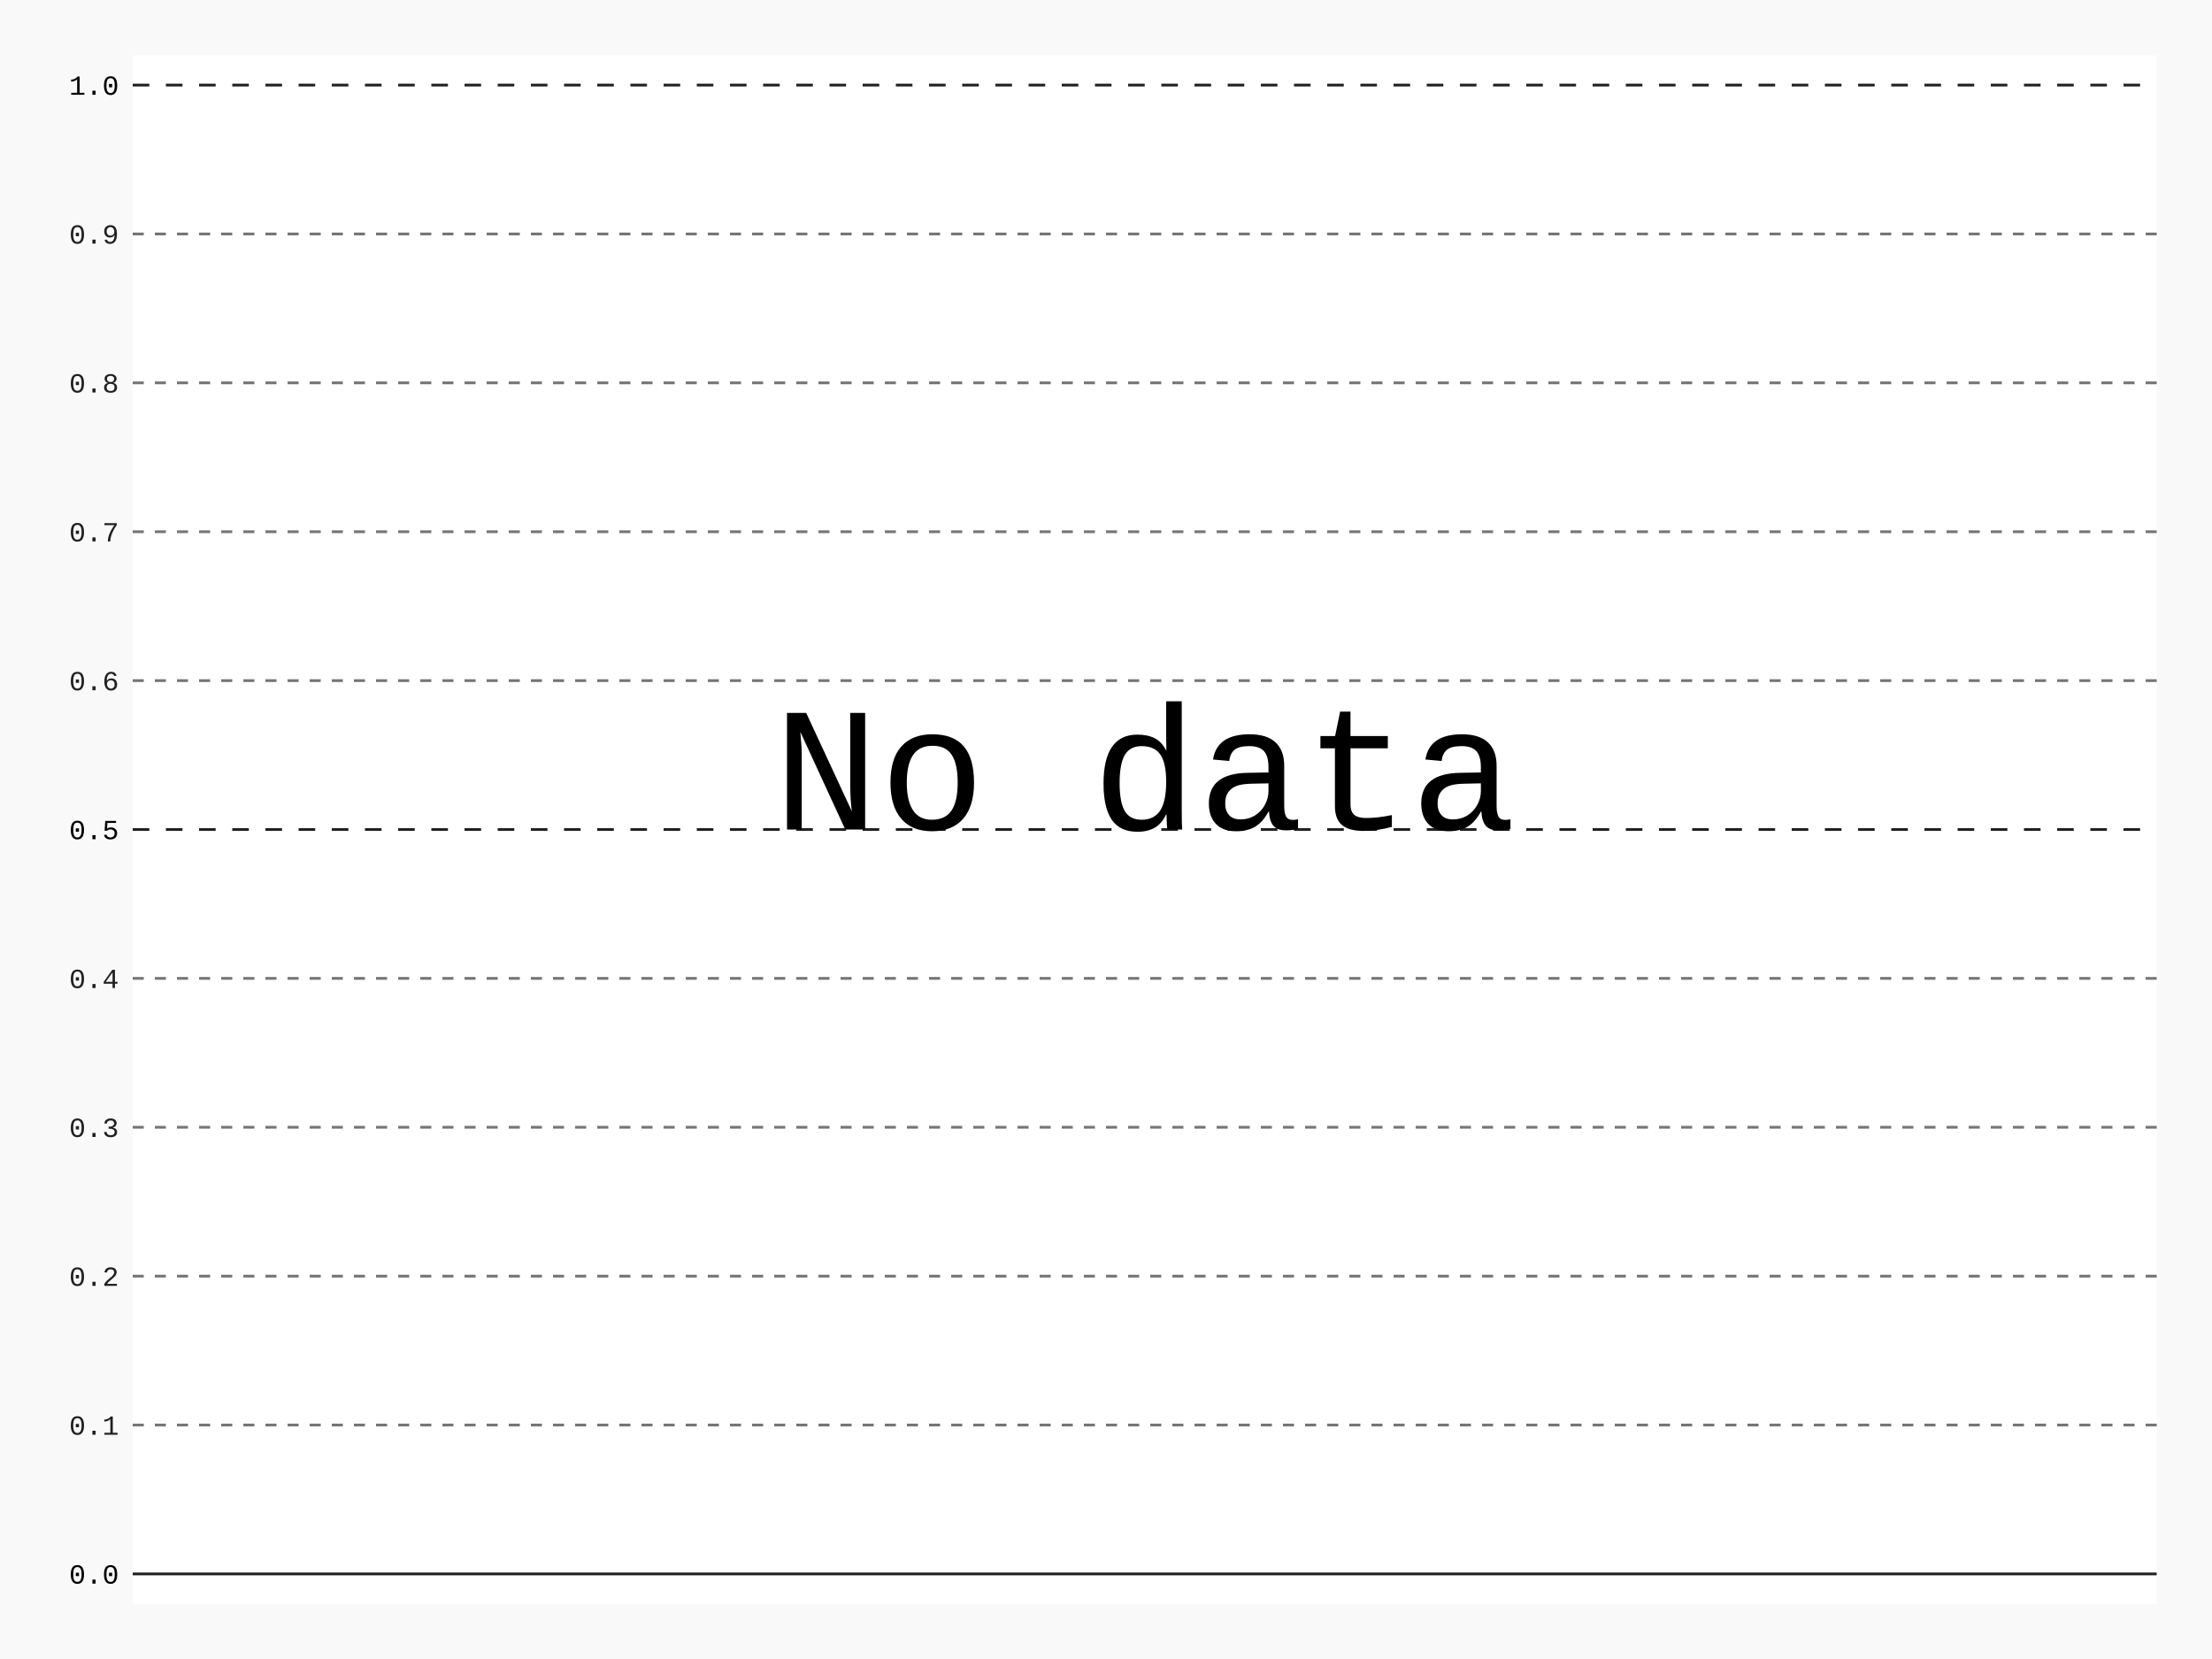
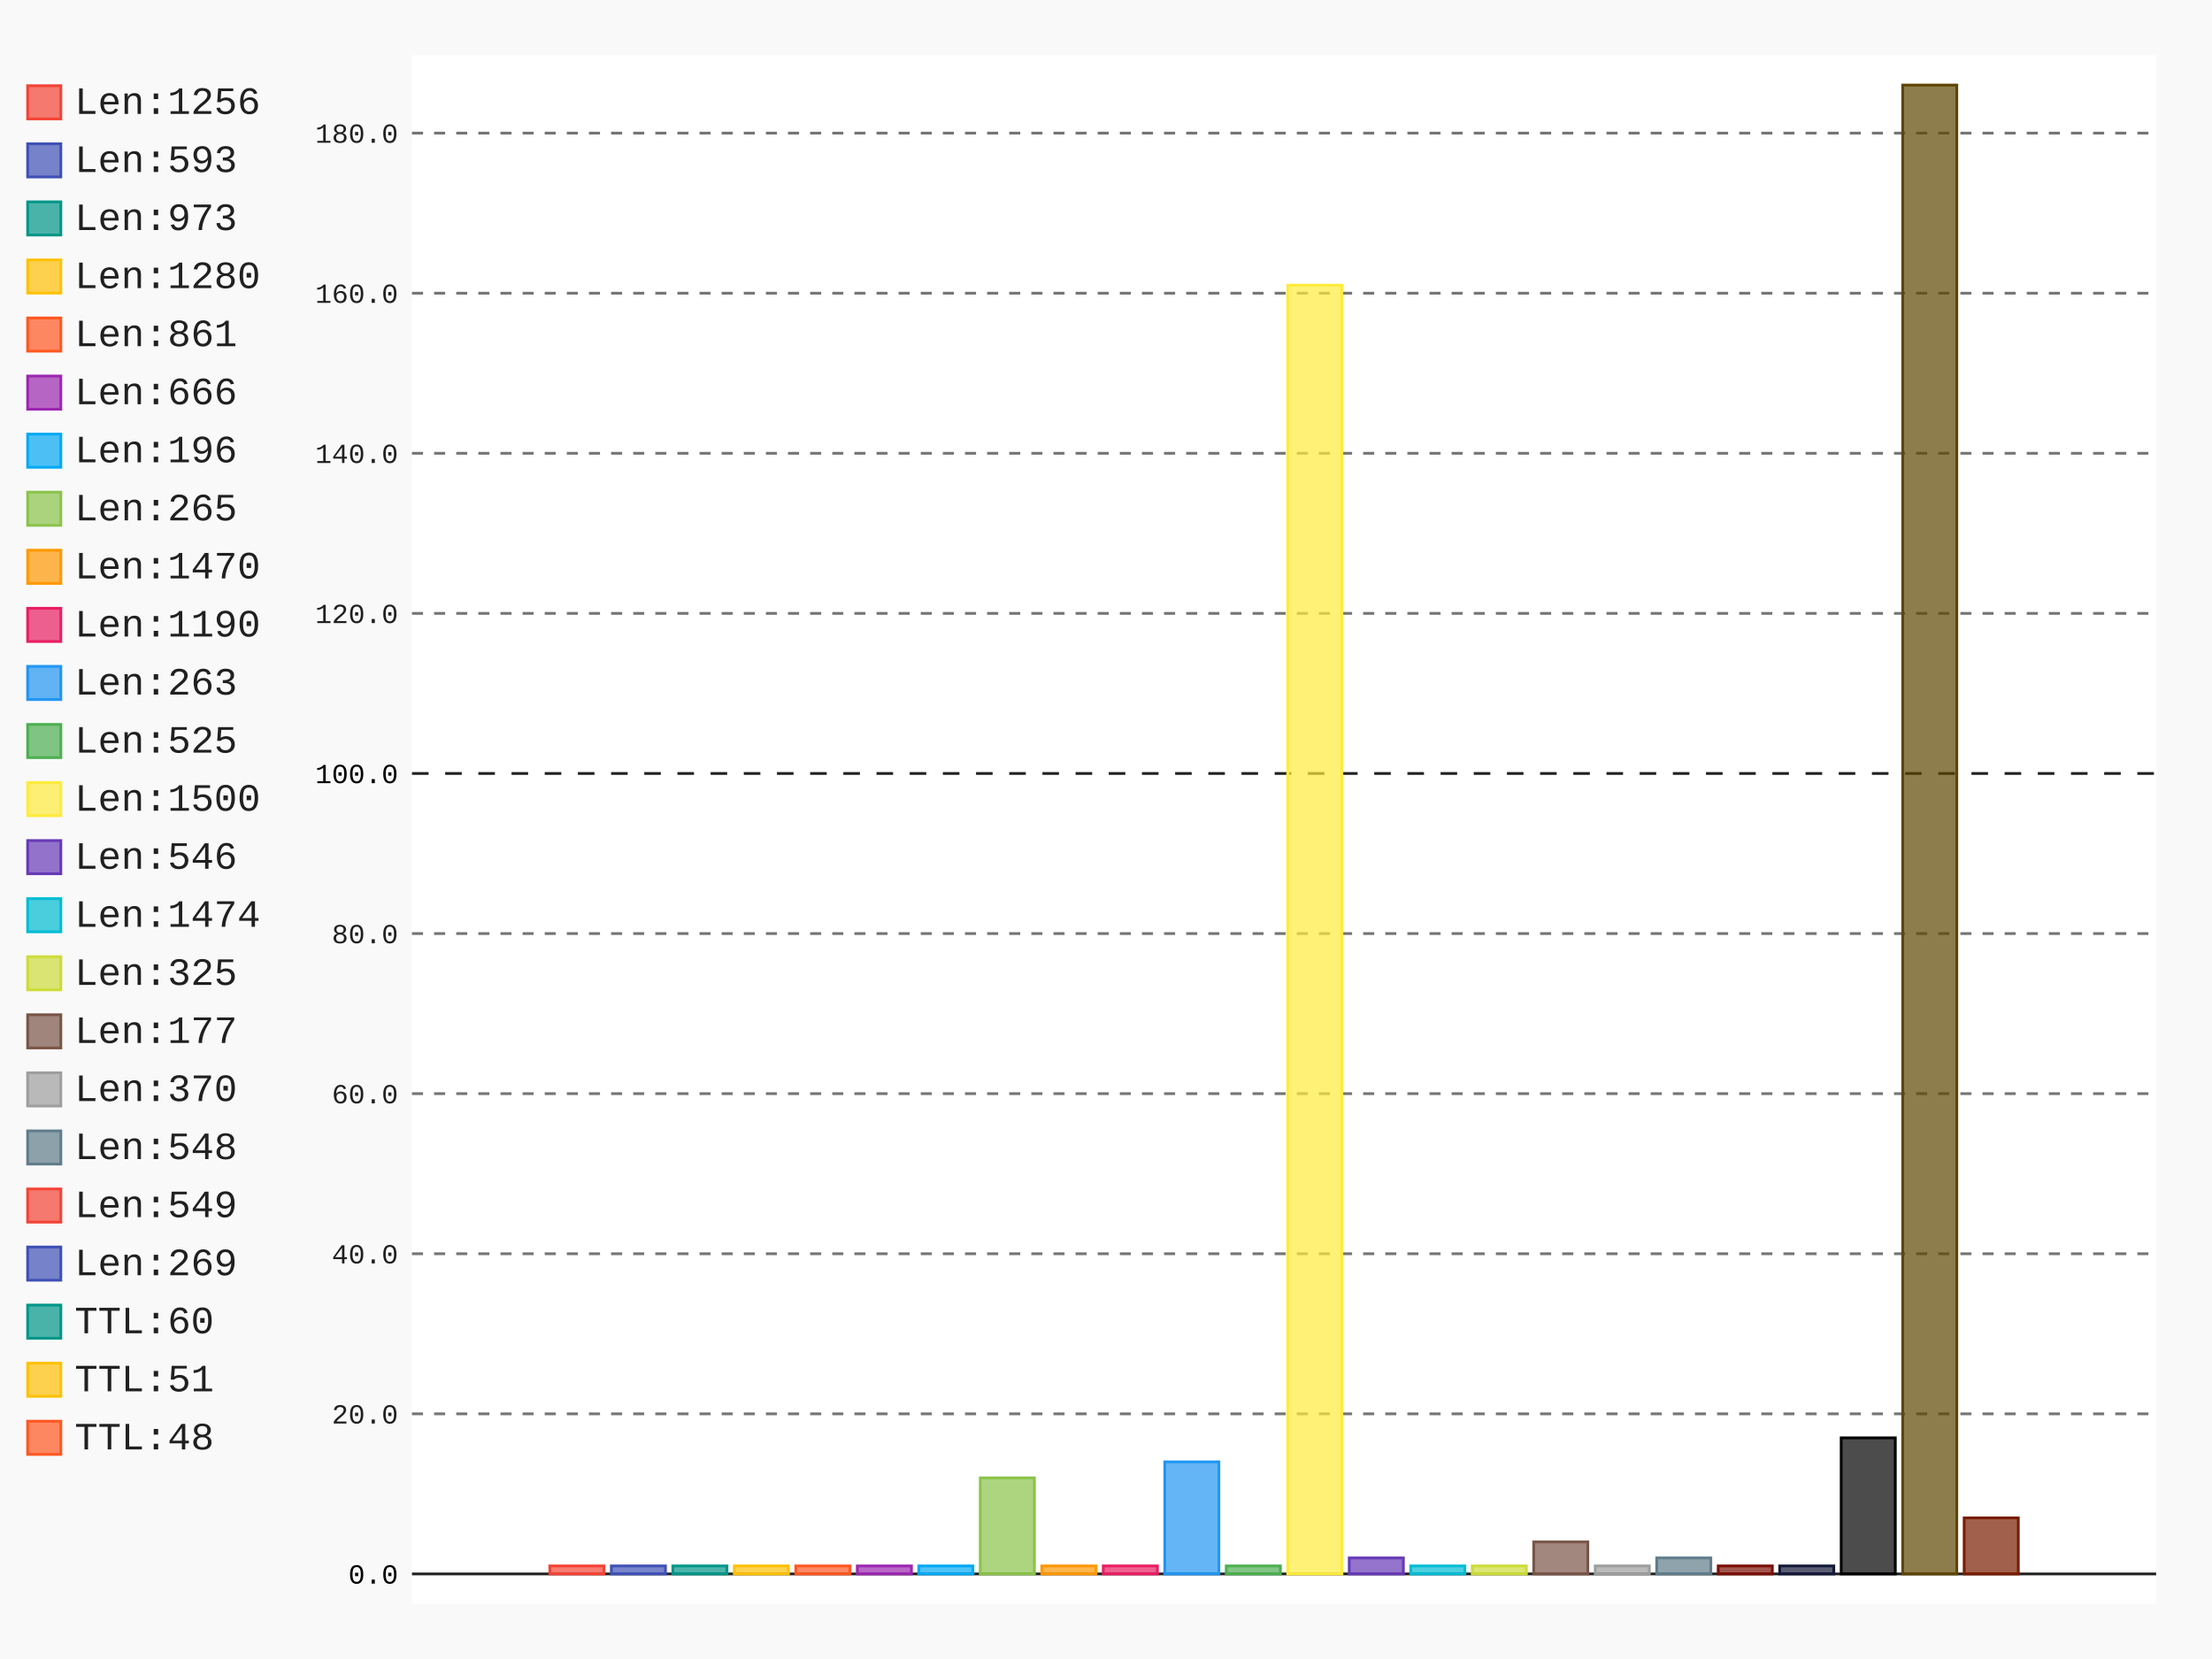
- <svg xmlns="http://www.w3.org/2000/svg" class="pygal-chart" id="chart-4fa00092-6fe3-418e-98cc-342880bf0117" viewBox="0 0 800 600">
+ <svg xmlns="http://www.w3.org/2000/svg" class="pygal-chart" id="chart-dd80025d-bb79-44db-938c-6d5a7d1eb7a9" viewBox="0 0 800 600">
  <defs>
-     <style type="text/css">#chart-4fa00092-6fe3-418e-98cc-342880bf0117{-webkit-user-select:none;-webkit-font-smoothing:antialiased;font-family:Consolas,"Liberation Mono",Menlo,Courier,monospace}#chart-4fa00092-6fe3-418e-98cc-342880bf0117 .title{font-family:Consolas,"Liberation Mono",Menlo,Courier,monospace;font-size:16px}#chart-4fa00092-6fe3-418e-98cc-342880bf0117 .legends .legend text{font-family:Consolas,"Liberation Mono",Menlo,Courier,monospace;font-size:14px}#chart-4fa00092-6fe3-418e-98cc-342880bf0117 .axis text{font-family:Consolas,"Liberation Mono",Menlo,Courier,monospace;font-size:10px}#chart-4fa00092-6fe3-418e-98cc-342880bf0117 .axis text.major{font-family:Consolas,"Liberation Mono",Menlo,Courier,monospace;font-size:10px}#chart-4fa00092-6fe3-418e-98cc-342880bf0117 .text-overlay text.value{font-family:Consolas,"Liberation Mono",Menlo,Courier,monospace;font-size:16px}#chart-4fa00092-6fe3-418e-98cc-342880bf0117 .text-overlay text.label{font-family:Consolas,"Liberation Mono",Menlo,Courier,monospace;font-size:10px}#chart-4fa00092-6fe3-418e-98cc-342880bf0117 .tooltip{font-family:Consolas,"Liberation Mono",Menlo,Courier,monospace;font-size:14px}#chart-4fa00092-6fe3-418e-98cc-342880bf0117 text.no_data{font-family:Consolas,"Liberation Mono",Menlo,Courier,monospace;font-size:64px}
- #chart-4fa00092-6fe3-418e-98cc-342880bf0117{background-color:rgba(249,249,249,1)}#chart-4fa00092-6fe3-418e-98cc-342880bf0117 path,#chart-4fa00092-6fe3-418e-98cc-342880bf0117 line,#chart-4fa00092-6fe3-418e-98cc-342880bf0117 rect,#chart-4fa00092-6fe3-418e-98cc-342880bf0117 circle{-webkit-transition:150ms;-moz-transition:150ms;transition:150ms}#chart-4fa00092-6fe3-418e-98cc-342880bf0117 .graph &gt; .background{fill:rgba(249,249,249,1)}#chart-4fa00092-6fe3-418e-98cc-342880bf0117 .plot &gt; .background{fill:rgba(255,255,255,1)}#chart-4fa00092-6fe3-418e-98cc-342880bf0117 .graph{fill:rgba(0,0,0,.87)}#chart-4fa00092-6fe3-418e-98cc-342880bf0117 text.no_data{fill:rgba(0,0,0,1)}#chart-4fa00092-6fe3-418e-98cc-342880bf0117 .title{fill:rgba(0,0,0,1)}#chart-4fa00092-6fe3-418e-98cc-342880bf0117 .legends .legend text{fill:rgba(0,0,0,.87)}#chart-4fa00092-6fe3-418e-98cc-342880bf0117 .legends .legend:hover text{fill:rgba(0,0,0,1)}#chart-4fa00092-6fe3-418e-98cc-342880bf0117 .axis .line{stroke:rgba(0,0,0,1)}#chart-4fa00092-6fe3-418e-98cc-342880bf0117 .axis .guide.line{stroke:rgba(0,0,0,.54)}#chart-4fa00092-6fe3-418e-98cc-342880bf0117 .axis .major.line{stroke:rgba(0,0,0,.87)}#chart-4fa00092-6fe3-418e-98cc-342880bf0117 .axis text.major{fill:rgba(0,0,0,1)}#chart-4fa00092-6fe3-418e-98cc-342880bf0117 .axis.y .guides:hover .guide.line,#chart-4fa00092-6fe3-418e-98cc-342880bf0117 .line-graph .axis.x .guides:hover .guide.line,#chart-4fa00092-6fe3-418e-98cc-342880bf0117 .stackedline-graph .axis.x .guides:hover .guide.line,#chart-4fa00092-6fe3-418e-98cc-342880bf0117 .xy-graph .axis.x .guides:hover .guide.line{stroke:rgba(0,0,0,1)}#chart-4fa00092-6fe3-418e-98cc-342880bf0117 .axis .guides:hover text{fill:rgba(0,0,0,1)}#chart-4fa00092-6fe3-418e-98cc-342880bf0117 .reactive{fill-opacity:.7}#chart-4fa00092-6fe3-418e-98cc-342880bf0117 .ci{stroke:rgba(0,0,0,.87)}#chart-4fa00092-6fe3-418e-98cc-342880bf0117 .reactive.active,#chart-4fa00092-6fe3-418e-98cc-342880bf0117 .active .reactive{fill-opacity:.8;stroke-width:4}#chart-4fa00092-6fe3-418e-98cc-342880bf0117 .series text{fill:rgba(0,0,0,1)}#chart-4fa00092-6fe3-418e-98cc-342880bf0117 .tooltip rect{fill:rgba(255,255,255,1);stroke:rgba(0,0,0,1);-webkit-transition:opacity 150ms;-moz-transition:opacity 150ms;transition:opacity 150ms}#chart-4fa00092-6fe3-418e-98cc-342880bf0117 .tooltip .label{fill:rgba(0,0,0,.87)}#chart-4fa00092-6fe3-418e-98cc-342880bf0117 .tooltip .label{fill:rgba(0,0,0,.87)}#chart-4fa00092-6fe3-418e-98cc-342880bf0117 .tooltip .legend{font-size:.8em;fill:rgba(0,0,0,.54)}#chart-4fa00092-6fe3-418e-98cc-342880bf0117 .tooltip .x_label{font-size:.6em;fill:rgba(0,0,0,1)}#chart-4fa00092-6fe3-418e-98cc-342880bf0117 .tooltip .xlink{font-size:.5em;text-decoration:underline}#chart-4fa00092-6fe3-418e-98cc-342880bf0117 .tooltip .value{font-size:1.5em}#chart-4fa00092-6fe3-418e-98cc-342880bf0117 .map-element{fill:rgba(255,255,255,1);stroke:rgba(0,0,0,.54) !important}#chart-4fa00092-6fe3-418e-98cc-342880bf0117 .map-element .reactive{fill-opacity:inherit}
- #chart-4fa00092-6fe3-418e-98cc-342880bf0117 text.no_data{text-anchor:middle}#chart-4fa00092-6fe3-418e-98cc-342880bf0117 .guide.line{fill:none}#chart-4fa00092-6fe3-418e-98cc-342880bf0117 .centered{text-anchor:middle}#chart-4fa00092-6fe3-418e-98cc-342880bf0117 .title{text-anchor:middle}#chart-4fa00092-6fe3-418e-98cc-342880bf0117 .legends .legend text{fill-opacity:1}#chart-4fa00092-6fe3-418e-98cc-342880bf0117 .axis.x text{text-anchor:middle}#chart-4fa00092-6fe3-418e-98cc-342880bf0117 .axis.x:not(.web) text[transform]{text-anchor:start}#chart-4fa00092-6fe3-418e-98cc-342880bf0117 .axis.x:not(.web) text[transform].backwards{text-anchor:end}#chart-4fa00092-6fe3-418e-98cc-342880bf0117 .axis.y text{text-anchor:end}#chart-4fa00092-6fe3-418e-98cc-342880bf0117 .axis.y text[transform].backwards{text-anchor:start}#chart-4fa00092-6fe3-418e-98cc-342880bf0117 .axis.y2 text{text-anchor:start}#chart-4fa00092-6fe3-418e-98cc-342880bf0117 .axis.y2 text[transform].backwards{text-anchor:end}#chart-4fa00092-6fe3-418e-98cc-342880bf0117 .axis .guide.line{stroke-dasharray:4,4}#chart-4fa00092-6fe3-418e-98cc-342880bf0117 .axis .major.guide.line{stroke-dasharray:6,6}#chart-4fa00092-6fe3-418e-98cc-342880bf0117 .horizontal .axis.y .guide.line,#chart-4fa00092-6fe3-418e-98cc-342880bf0117 .horizontal .axis.y2 .guide.line,#chart-4fa00092-6fe3-418e-98cc-342880bf0117 .vertical .axis.x .guide.line{opacity:0}#chart-4fa00092-6fe3-418e-98cc-342880bf0117 .horizontal .axis.always_show .guide.line,#chart-4fa00092-6fe3-418e-98cc-342880bf0117 .vertical .axis.always_show .guide.line{opacity:1 !important}#chart-4fa00092-6fe3-418e-98cc-342880bf0117 .axis.y .guides:hover .guide.line,#chart-4fa00092-6fe3-418e-98cc-342880bf0117 .axis.y2 .guides:hover .guide.line,#chart-4fa00092-6fe3-418e-98cc-342880bf0117 .axis.x .guides:hover .guide.line{opacity:1}#chart-4fa00092-6fe3-418e-98cc-342880bf0117 .axis .guides:hover text{opacity:1}#chart-4fa00092-6fe3-418e-98cc-342880bf0117 .nofill{fill:none}#chart-4fa00092-6fe3-418e-98cc-342880bf0117 .subtle-fill{fill-opacity:.2}#chart-4fa00092-6fe3-418e-98cc-342880bf0117 .dot{stroke-width:1px;fill-opacity:1}#chart-4fa00092-6fe3-418e-98cc-342880bf0117 .dot.active{stroke-width:5px}#chart-4fa00092-6fe3-418e-98cc-342880bf0117 .dot.negative{fill:transparent}#chart-4fa00092-6fe3-418e-98cc-342880bf0117 text,#chart-4fa00092-6fe3-418e-98cc-342880bf0117 tspan{stroke:none !important}#chart-4fa00092-6fe3-418e-98cc-342880bf0117 .series text.active{opacity:1}#chart-4fa00092-6fe3-418e-98cc-342880bf0117 .tooltip rect{fill-opacity:.95;stroke-width:.5}#chart-4fa00092-6fe3-418e-98cc-342880bf0117 .tooltip text{fill-opacity:1}#chart-4fa00092-6fe3-418e-98cc-342880bf0117 .showable{visibility:hidden}#chart-4fa00092-6fe3-418e-98cc-342880bf0117 .showable.shown{visibility:visible}</style>
+     <style type="text/css">#chart-dd80025d-bb79-44db-938c-6d5a7d1eb7a9{-webkit-user-select:none;-webkit-font-smoothing:antialiased;font-family:Consolas,"Liberation Mono",Menlo,Courier,monospace}#chart-dd80025d-bb79-44db-938c-6d5a7d1eb7a9 .title{font-family:Consolas,"Liberation Mono",Menlo,Courier,monospace;font-size:16px}#chart-dd80025d-bb79-44db-938c-6d5a7d1eb7a9 .legends .legend text{font-family:Consolas,"Liberation Mono",Menlo,Courier,monospace;font-size:14px}#chart-dd80025d-bb79-44db-938c-6d5a7d1eb7a9 .axis text{font-family:Consolas,"Liberation Mono",Menlo,Courier,monospace;font-size:10px}#chart-dd80025d-bb79-44db-938c-6d5a7d1eb7a9 .axis text.major{font-family:Consolas,"Liberation Mono",Menlo,Courier,monospace;font-size:10px}#chart-dd80025d-bb79-44db-938c-6d5a7d1eb7a9 .text-overlay text.value{font-family:Consolas,"Liberation Mono",Menlo,Courier,monospace;font-size:16px}#chart-dd80025d-bb79-44db-938c-6d5a7d1eb7a9 .text-overlay text.label{font-family:Consolas,"Liberation Mono",Menlo,Courier,monospace;font-size:10px}#chart-dd80025d-bb79-44db-938c-6d5a7d1eb7a9 .tooltip{font-family:Consolas,"Liberation Mono",Menlo,Courier,monospace;font-size:14px}#chart-dd80025d-bb79-44db-938c-6d5a7d1eb7a9 text.no_data{font-family:Consolas,"Liberation Mono",Menlo,Courier,monospace;font-size:64px}
+ #chart-dd80025d-bb79-44db-938c-6d5a7d1eb7a9{background-color:rgba(249,249,249,1)}#chart-dd80025d-bb79-44db-938c-6d5a7d1eb7a9 path,#chart-dd80025d-bb79-44db-938c-6d5a7d1eb7a9 line,#chart-dd80025d-bb79-44db-938c-6d5a7d1eb7a9 rect,#chart-dd80025d-bb79-44db-938c-6d5a7d1eb7a9 circle{-webkit-transition:150ms;-moz-transition:150ms;transition:150ms}#chart-dd80025d-bb79-44db-938c-6d5a7d1eb7a9 .graph &gt; .background{fill:rgba(249,249,249,1)}#chart-dd80025d-bb79-44db-938c-6d5a7d1eb7a9 .plot &gt; .background{fill:rgba(255,255,255,1)}#chart-dd80025d-bb79-44db-938c-6d5a7d1eb7a9 .graph{fill:rgba(0,0,0,.87)}#chart-dd80025d-bb79-44db-938c-6d5a7d1eb7a9 text.no_data{fill:rgba(0,0,0,1)}#chart-dd80025d-bb79-44db-938c-6d5a7d1eb7a9 .title{fill:rgba(0,0,0,1)}#chart-dd80025d-bb79-44db-938c-6d5a7d1eb7a9 .legends .legend text{fill:rgba(0,0,0,.87)}#chart-dd80025d-bb79-44db-938c-6d5a7d1eb7a9 .legends .legend:hover text{fill:rgba(0,0,0,1)}#chart-dd80025d-bb79-44db-938c-6d5a7d1eb7a9 .axis .line{stroke:rgba(0,0,0,1)}#chart-dd80025d-bb79-44db-938c-6d5a7d1eb7a9 .axis .guide.line{stroke:rgba(0,0,0,.54)}#chart-dd80025d-bb79-44db-938c-6d5a7d1eb7a9 .axis .major.line{stroke:rgba(0,0,0,.87)}#chart-dd80025d-bb79-44db-938c-6d5a7d1eb7a9 .axis text.major{fill:rgba(0,0,0,1)}#chart-dd80025d-bb79-44db-938c-6d5a7d1eb7a9 .axis.y .guides:hover .guide.line,#chart-dd80025d-bb79-44db-938c-6d5a7d1eb7a9 .line-graph .axis.x .guides:hover .guide.line,#chart-dd80025d-bb79-44db-938c-6d5a7d1eb7a9 .stackedline-graph .axis.x .guides:hover .guide.line,#chart-dd80025d-bb79-44db-938c-6d5a7d1eb7a9 .xy-graph .axis.x .guides:hover .guide.line{stroke:rgba(0,0,0,1)}#chart-dd80025d-bb79-44db-938c-6d5a7d1eb7a9 .axis .guides:hover text{fill:rgba(0,0,0,1)}#chart-dd80025d-bb79-44db-938c-6d5a7d1eb7a9 .reactive{fill-opacity:.7}#chart-dd80025d-bb79-44db-938c-6d5a7d1eb7a9 .ci{stroke:rgba(0,0,0,.87)}#chart-dd80025d-bb79-44db-938c-6d5a7d1eb7a9 .reactive.active,#chart-dd80025d-bb79-44db-938c-6d5a7d1eb7a9 .active .reactive{fill-opacity:.8;stroke-width:4}#chart-dd80025d-bb79-44db-938c-6d5a7d1eb7a9 .series text{fill:rgba(0,0,0,1)}#chart-dd80025d-bb79-44db-938c-6d5a7d1eb7a9 .tooltip rect{fill:rgba(255,255,255,1);stroke:rgba(0,0,0,1);-webkit-transition:opacity 150ms;-moz-transition:opacity 150ms;transition:opacity 150ms}#chart-dd80025d-bb79-44db-938c-6d5a7d1eb7a9 .tooltip .label{fill:rgba(0,0,0,.87)}#chart-dd80025d-bb79-44db-938c-6d5a7d1eb7a9 .tooltip .label{fill:rgba(0,0,0,.87)}#chart-dd80025d-bb79-44db-938c-6d5a7d1eb7a9 .tooltip .legend{font-size:.8em;fill:rgba(0,0,0,.54)}#chart-dd80025d-bb79-44db-938c-6d5a7d1eb7a9 .tooltip .x_label{font-size:.6em;fill:rgba(0,0,0,1)}#chart-dd80025d-bb79-44db-938c-6d5a7d1eb7a9 .tooltip .xlink{font-size:.5em;text-decoration:underline}#chart-dd80025d-bb79-44db-938c-6d5a7d1eb7a9 .tooltip .value{font-size:1.5em}#chart-dd80025d-bb79-44db-938c-6d5a7d1eb7a9 .map-element{fill:rgba(255,255,255,1);stroke:rgba(0,0,0,.54) !important}#chart-dd80025d-bb79-44db-938c-6d5a7d1eb7a9 .map-element .reactive{fill-opacity:inherit}#chart-dd80025d-bb79-44db-938c-6d5a7d1eb7a9 .color-0,#chart-dd80025d-bb79-44db-938c-6d5a7d1eb7a9 .color-0 a:visited{stroke:#f44336;fill:#f44336}#chart-dd80025d-bb79-44db-938c-6d5a7d1eb7a9 .color-1,#chart-dd80025d-bb79-44db-938c-6d5a7d1eb7a9 .color-1 a:visited{stroke:#3f51b5;fill:#3f51b5}#chart-dd80025d-bb79-44db-938c-6d5a7d1eb7a9 .color-2,#chart-dd80025d-bb79-44db-938c-6d5a7d1eb7a9 .color-2 a:visited{stroke:#009688;fill:#009688}#chart-dd80025d-bb79-44db-938c-6d5a7d1eb7a9 .color-3,#chart-dd80025d-bb79-44db-938c-6d5a7d1eb7a9 .color-3 a:visited{stroke:#ffc107;fill:#ffc107}#chart-dd80025d-bb79-44db-938c-6d5a7d1eb7a9 .color-4,#chart-dd80025d-bb79-44db-938c-6d5a7d1eb7a9 .color-4 a:visited{stroke:#ff5722;fill:#ff5722}#chart-dd80025d-bb79-44db-938c-6d5a7d1eb7a9 .color-5,#chart-dd80025d-bb79-44db-938c-6d5a7d1eb7a9 .color-5 a:visited{stroke:#9c27b0;fill:#9c27b0}#chart-dd80025d-bb79-44db-938c-6d5a7d1eb7a9 .color-6,#chart-dd80025d-bb79-44db-938c-6d5a7d1eb7a9 .color-6 a:visited{stroke:#03a9f4;fill:#03a9f4}#chart-dd80025d-bb79-44db-938c-6d5a7d1eb7a9 .color-7,#chart-dd80025d-bb79-44db-938c-6d5a7d1eb7a9 .color-7 a:visited{stroke:#8bc34a;fill:#8bc34a}#chart-dd80025d-bb79-44db-938c-6d5a7d1eb7a9 .color-8,#chart-dd80025d-bb79-44db-938c-6d5a7d1eb7a9 .color-8 a:visited{stroke:#ff9800;fill:#ff9800}#chart-dd80025d-bb79-44db-938c-6d5a7d1eb7a9 .color-9,#chart-dd80025d-bb79-44db-938c-6d5a7d1eb7a9 .color-9 a:visited{stroke:#e91e63;fill:#e91e63}#chart-dd80025d-bb79-44db-938c-6d5a7d1eb7a9 .color-10,#chart-dd80025d-bb79-44db-938c-6d5a7d1eb7a9 .color-10 a:visited{stroke:#2196f3;fill:#2196f3}#chart-dd80025d-bb79-44db-938c-6d5a7d1eb7a9 .color-11,#chart-dd80025d-bb79-44db-938c-6d5a7d1eb7a9 .color-11 a:visited{stroke:#4caf50;fill:#4caf50}#chart-dd80025d-bb79-44db-938c-6d5a7d1eb7a9 .color-12,#chart-dd80025d-bb79-44db-938c-6d5a7d1eb7a9 .color-12 a:visited{stroke:#ffeb3b;fill:#ffeb3b}#chart-dd80025d-bb79-44db-938c-6d5a7d1eb7a9 .color-13,#chart-dd80025d-bb79-44db-938c-6d5a7d1eb7a9 .color-13 a:visited{stroke:#673ab7;fill:#673ab7}#chart-dd80025d-bb79-44db-938c-6d5a7d1eb7a9 .color-14,#chart-dd80025d-bb79-44db-938c-6d5a7d1eb7a9 .color-14 a:visited{stroke:#00bcd4;fill:#00bcd4}#chart-dd80025d-bb79-44db-938c-6d5a7d1eb7a9 .color-15,#chart-dd80025d-bb79-44db-938c-6d5a7d1eb7a9 .color-15 a:visited{stroke:#cddc39;fill:#cddc39}#chart-dd80025d-bb79-44db-938c-6d5a7d1eb7a9 .color-16,#chart-dd80025d-bb79-44db-938c-6d5a7d1eb7a9 .color-16 a:visited{stroke:#795548;fill:#795548}#chart-dd80025d-bb79-44db-938c-6d5a7d1eb7a9 .color-17,#chart-dd80025d-bb79-44db-938c-6d5a7d1eb7a9 .color-17 a:visited{stroke:#9e9e9e;fill:#9e9e9e}#chart-dd80025d-bb79-44db-938c-6d5a7d1eb7a9 .color-18,#chart-dd80025d-bb79-44db-938c-6d5a7d1eb7a9 .color-18 a:visited{stroke:#607d8b;fill:#607d8b}#chart-dd80025d-bb79-44db-938c-6d5a7d1eb7a9 .color-19,#chart-dd80025d-bb79-44db-938c-6d5a7d1eb7a9 .color-19 a:visited{stroke:#7b0f07;fill:#7b0f07}#chart-dd80025d-bb79-44db-938c-6d5a7d1eb7a9 .color-20,#chart-dd80025d-bb79-44db-938c-6d5a7d1eb7a9 .color-20 a:visited{stroke:#141938;fill:#141938}#chart-dd80025d-bb79-44db-938c-6d5a7d1eb7a9 .color-21,#chart-dd80025d-bb79-44db-938c-6d5a7d1eb7a9 .color-21 a:visited{stroke:#000000;fill:#000000}#chart-dd80025d-bb79-44db-938c-6d5a7d1eb7a9 .color-22,#chart-dd80025d-bb79-44db-938c-6d5a7d1eb7a9 .color-22 a:visited{stroke:#5e4600;fill:#5e4600}#chart-dd80025d-bb79-44db-938c-6d5a7d1eb7a9 .color-23,#chart-dd80025d-bb79-44db-938c-6d5a7d1eb7a9 .color-23 a:visited{stroke:#791d00;fill:#791d00}#chart-dd80025d-bb79-44db-938c-6d5a7d1eb7a9 .text-overlay .color-0 text{fill:black}#chart-dd80025d-bb79-44db-938c-6d5a7d1eb7a9 .text-overlay .color-1 text{fill:black}#chart-dd80025d-bb79-44db-938c-6d5a7d1eb7a9 .text-overlay .color-2 text{fill:black}#chart-dd80025d-bb79-44db-938c-6d5a7d1eb7a9 .text-overlay .color-3 text{fill:black}#chart-dd80025d-bb79-44db-938c-6d5a7d1eb7a9 .text-overlay .color-4 text{fill:black}#chart-dd80025d-bb79-44db-938c-6d5a7d1eb7a9 .text-overlay .color-5 text{fill:black}#chart-dd80025d-bb79-44db-938c-6d5a7d1eb7a9 .text-overlay .color-6 text{fill:black}#chart-dd80025d-bb79-44db-938c-6d5a7d1eb7a9 .text-overlay .color-7 text{fill:black}#chart-dd80025d-bb79-44db-938c-6d5a7d1eb7a9 .text-overlay .color-8 text{fill:black}#chart-dd80025d-bb79-44db-938c-6d5a7d1eb7a9 .text-overlay .color-9 text{fill:black}#chart-dd80025d-bb79-44db-938c-6d5a7d1eb7a9 .text-overlay .color-10 text{fill:black}#chart-dd80025d-bb79-44db-938c-6d5a7d1eb7a9 .text-overlay .color-11 text{fill:black}#chart-dd80025d-bb79-44db-938c-6d5a7d1eb7a9 .text-overlay .color-12 text{fill:black}#chart-dd80025d-bb79-44db-938c-6d5a7d1eb7a9 .text-overlay .color-13 text{fill:black}#chart-dd80025d-bb79-44db-938c-6d5a7d1eb7a9 .text-overlay .color-14 text{fill:black}#chart-dd80025d-bb79-44db-938c-6d5a7d1eb7a9 .text-overlay .color-15 text{fill:black}#chart-dd80025d-bb79-44db-938c-6d5a7d1eb7a9 .text-overlay .color-16 text{fill:black}#chart-dd80025d-bb79-44db-938c-6d5a7d1eb7a9 .text-overlay .color-17 text{fill:black}#chart-dd80025d-bb79-44db-938c-6d5a7d1eb7a9 .text-overlay .color-18 text{fill:black}#chart-dd80025d-bb79-44db-938c-6d5a7d1eb7a9 .text-overlay .color-19 text{fill:black}#chart-dd80025d-bb79-44db-938c-6d5a7d1eb7a9 .text-overlay .color-20 text{fill:white}#chart-dd80025d-bb79-44db-938c-6d5a7d1eb7a9 .text-overlay .color-21 text{fill:white}#chart-dd80025d-bb79-44db-938c-6d5a7d1eb7a9 .text-overlay .color-22 text{fill:black}#chart-dd80025d-bb79-44db-938c-6d5a7d1eb7a9 .text-overlay .color-23 text{fill:black}
+ #chart-dd80025d-bb79-44db-938c-6d5a7d1eb7a9 text.no_data{text-anchor:middle}#chart-dd80025d-bb79-44db-938c-6d5a7d1eb7a9 .guide.line{fill:none}#chart-dd80025d-bb79-44db-938c-6d5a7d1eb7a9 .centered{text-anchor:middle}#chart-dd80025d-bb79-44db-938c-6d5a7d1eb7a9 .title{text-anchor:middle}#chart-dd80025d-bb79-44db-938c-6d5a7d1eb7a9 .legends .legend text{fill-opacity:1}#chart-dd80025d-bb79-44db-938c-6d5a7d1eb7a9 .axis.x text{text-anchor:middle}#chart-dd80025d-bb79-44db-938c-6d5a7d1eb7a9 .axis.x:not(.web) text[transform]{text-anchor:start}#chart-dd80025d-bb79-44db-938c-6d5a7d1eb7a9 .axis.x:not(.web) text[transform].backwards{text-anchor:end}#chart-dd80025d-bb79-44db-938c-6d5a7d1eb7a9 .axis.y text{text-anchor:end}#chart-dd80025d-bb79-44db-938c-6d5a7d1eb7a9 .axis.y text[transform].backwards{text-anchor:start}#chart-dd80025d-bb79-44db-938c-6d5a7d1eb7a9 .axis.y2 text{text-anchor:start}#chart-dd80025d-bb79-44db-938c-6d5a7d1eb7a9 .axis.y2 text[transform].backwards{text-anchor:end}#chart-dd80025d-bb79-44db-938c-6d5a7d1eb7a9 .axis .guide.line{stroke-dasharray:4,4}#chart-dd80025d-bb79-44db-938c-6d5a7d1eb7a9 .axis .major.guide.line{stroke-dasharray:6,6}#chart-dd80025d-bb79-44db-938c-6d5a7d1eb7a9 .horizontal .axis.y .guide.line,#chart-dd80025d-bb79-44db-938c-6d5a7d1eb7a9 .horizontal .axis.y2 .guide.line,#chart-dd80025d-bb79-44db-938c-6d5a7d1eb7a9 .vertical .axis.x .guide.line{opacity:0}#chart-dd80025d-bb79-44db-938c-6d5a7d1eb7a9 .horizontal .axis.always_show .guide.line,#chart-dd80025d-bb79-44db-938c-6d5a7d1eb7a9 .vertical .axis.always_show .guide.line{opacity:1 !important}#chart-dd80025d-bb79-44db-938c-6d5a7d1eb7a9 .axis.y .guides:hover .guide.line,#chart-dd80025d-bb79-44db-938c-6d5a7d1eb7a9 .axis.y2 .guides:hover .guide.line,#chart-dd80025d-bb79-44db-938c-6d5a7d1eb7a9 .axis.x .guides:hover .guide.line{opacity:1}#chart-dd80025d-bb79-44db-938c-6d5a7d1eb7a9 .axis .guides:hover text{opacity:1}#chart-dd80025d-bb79-44db-938c-6d5a7d1eb7a9 .nofill{fill:none}#chart-dd80025d-bb79-44db-938c-6d5a7d1eb7a9 .subtle-fill{fill-opacity:.2}#chart-dd80025d-bb79-44db-938c-6d5a7d1eb7a9 .dot{stroke-width:1px;fill-opacity:1}#chart-dd80025d-bb79-44db-938c-6d5a7d1eb7a9 .dot.active{stroke-width:5px}#chart-dd80025d-bb79-44db-938c-6d5a7d1eb7a9 .dot.negative{fill:transparent}#chart-dd80025d-bb79-44db-938c-6d5a7d1eb7a9 text,#chart-dd80025d-bb79-44db-938c-6d5a7d1eb7a9 tspan{stroke:none !important}#chart-dd80025d-bb79-44db-938c-6d5a7d1eb7a9 .series text.active{opacity:1}#chart-dd80025d-bb79-44db-938c-6d5a7d1eb7a9 .tooltip rect{fill-opacity:.95;stroke-width:.5}#chart-dd80025d-bb79-44db-938c-6d5a7d1eb7a9 .tooltip text{fill-opacity:1}#chart-dd80025d-bb79-44db-938c-6d5a7d1eb7a9 .showable{visibility:hidden}#chart-dd80025d-bb79-44db-938c-6d5a7d1eb7a9 .showable.shown{visibility:visible}</style>
  </defs>
  <g class="graph bar-graph vertical">
    <rect class="background" height="600" width="800" x="0" y="0" />
-     <g class="plot" transform="translate(48, 20)">
-       <rect class="background" height="560" width="732.0" x="0" y="0" />
+     <g class="plot" transform="translate(149, 20)">
+       <rect class="background" height="560" width="630.8" x="0" y="0" />
      <g class="axis y">
        <g class="guides">
-           <path class="major line" d="M0 549.231 h732" />
+           <path class="major line" d="M0 549.231 h630.8" />
          <text class="major" x="-5" y="552.731">0.0</text>
        </g>
        <g class="guides">
-           <path class="guide line" d="M0 495.385 h732" />
-           <text class="" x="-5" y="498.885">0.1</text>
-         </g>
-         <g class="guides">
-           <path class="guide line" d="M0 441.538 h732" />
-           <text class="" x="-5" y="445.038">0.2</text>
-         </g>
-         <g class="guides">
-           <path class="guide line" d="M0 387.692 h732" />
-           <text class="" x="-5" y="391.192">0.3</text>
-         </g>
-         <g class="guides">
-           <path class="guide line" d="M0 333.846 h732" />
-           <text class="" x="-5" y="337.346">0.4</text>
-         </g>
-         <g class="guides">
-           <path class="major guide line" d="M0 280 h732" />
-           <text class="major" x="-5" y="283.5">0.5</text>
-         </g>
-         <g class="guides">
-           <path class="guide line" d="M0 226.154 h732" />
-           <text class="" x="-5" y="229.654">0.6</text>
-         </g>
-         <g class="guides">
-           <path class="guide line" d="M0 172.308 h732" />
-           <text class="" x="-5" y="175.808">0.7</text>
-         </g>
-         <g class="guides">
-           <path class="guide line" d="M0 118.462 h732" />
-           <text class="" x="-5" y="121.962">0.8</text>
-         </g>
-         <g class="guides">
-           <path class="guide line" d="M0 64.615 h732" />
-           <text class="" x="-5" y="68.115">0.9</text>
-         </g>
-         <g class="guides">
-           <path class="major guide line" d="M0 10.769 h732" />
-           <text class="major" x="-5" y="14.269">1.0</text>
+           <path class="guide line" d="M0 491.332 h630.8" />
+           <text class="" x="-5" y="494.832">20.0</text>
+         </g>
+         <g class="guides">
+           <path class="guide line" d="M0 433.433 h630.8" />
+           <text class="" x="-5" y="436.933">40.0</text>
+         </g>
+         <g class="guides">
+           <path class="guide line" d="M0 375.533 h630.8" />
+           <text class="" x="-5" y="379.033">60.0</text>
+         </g>
+         <g class="guides">
+           <path class="guide line" d="M0 317.634 h630.8" />
+           <text class="" x="-5" y="321.134">80.0</text>
+         </g>
+         <g class="guides">
+           <path class="major guide line" d="M0 259.735 h630.8" />
+           <text class="major" x="-5" y="263.235">100.0</text>
+         </g>
+         <g class="guides">
+           <path class="guide line" d="M0 201.836 h630.8" />
+           <text class="" x="-5" y="205.336">120.0</text>
+         </g>
+         <g class="guides">
+           <path class="guide line" d="M0 143.937 h630.8" />
+           <text class="" x="-5" y="147.437">140.0</text>
+         </g>
+         <g class="guides">
+           <path class="guide line" d="M0 86.038 h630.8" />
+           <text class="" x="-5" y="89.538">160.0</text>
+         </g>
+         <g class="guides">
+           <path class="guide line" d="M0 28.139 h630.8" />
+           <text class="" x="-5" y="31.639">180.0</text>
+         </g>
+       </g>
+       <g class="series serie-0 color-0">
+         <g class="bars">
+           <g class="bar">
+             <rect class="rect reactive tooltip-trigger" height="2.895" rx="0" ry="0" width="19.571" x="49.857" y="546.336" />
+           </g>
+         </g>
+       </g>
+       <g class="series serie-1 color-1">
+         <g class="bars">
+           <g class="bar">
+             <rect class="rect reactive tooltip-trigger" height="2.895" rx="0" ry="0" width="19.571" x="72.097" y="546.336" />
+           </g>
+         </g>
+       </g>
+       <g class="series serie-2 color-2">
+         <g class="bars">
+           <g class="bar">
+             <rect class="rect reactive tooltip-trigger" height="2.895" rx="0" ry="0" width="19.571" x="94.337" y="546.336" />
+           </g>
+         </g>
+       </g>
+       <g class="series serie-3 color-3">
+         <g class="bars">
+           <g class="bar">
+             <rect class="rect reactive tooltip-trigger" height="2.895" rx="0" ry="0" width="19.571" x="116.577" y="546.336" />
+           </g>
+         </g>
+       </g>
+       <g class="series serie-4 color-4">
+         <g class="bars">
+           <g class="bar">
+             <rect class="rect reactive tooltip-trigger" height="2.895" rx="0" ry="0" width="19.571" x="138.816" y="546.336" />
+           </g>
+         </g>
+       </g>
+       <g class="series serie-5 color-5">
+         <g class="bars">
+           <g class="bar">
+             <rect class="rect reactive tooltip-trigger" height="2.895" rx="0" ry="0" width="19.571" x="161.056" y="546.336" />
+           </g>
+         </g>
+       </g>
+       <g class="series serie-6 color-6">
+         <g class="bars">
+           <g class="bar">
+             <rect class="rect reactive tooltip-trigger" height="2.895" rx="0" ry="0" width="19.571" x="183.296" y="546.336" />
+           </g>
+         </g>
+       </g>
+       <g class="series serie-7 color-7">
+         <g class="bars">
+           <g class="bar">
+             <rect class="rect reactive tooltip-trigger" height="34.739" rx="0" ry="0" width="19.571" x="205.536" y="514.491" />
+           </g>
+         </g>
+       </g>
+       <g class="series serie-8 color-8">
+         <g class="bars">
+           <g class="bar">
+             <rect class="rect reactive tooltip-trigger" height="2.895" rx="0" ry="0" width="19.571" x="227.775" y="546.336" />
+           </g>
+         </g>
+       </g>
+       <g class="series serie-9 color-9">
+         <g class="bars">
+           <g class="bar">
+             <rect class="rect reactive tooltip-trigger" height="2.895" rx="0" ry="0" width="19.571" x="250.015" y="546.336" />
+           </g>
+         </g>
+       </g>
+       <g class="series serie-10 color-10">
+         <g class="bars">
+           <g class="bar">
+             <rect class="rect reactive tooltip-trigger" height="40.529" rx="0" ry="0" width="19.571" x="272.255" y="508.701" />
+           </g>
+         </g>
+       </g>
+       <g class="series serie-11 color-11">
+         <g class="bars">
+           <g class="bar">
+             <rect class="rect reactive tooltip-trigger" height="2.895" rx="0" ry="0" width="19.571" x="294.495" y="546.336" />
+           </g>
+         </g>
+       </g>
+       <g class="series serie-12 color-12">
+         <g class="bars">
+           <g class="bar">
+             <rect class="rect reactive tooltip-trigger" height="466.088" rx="0" ry="0" width="19.571" x="316.734" y="83.143" />
+           </g>
+         </g>
+       </g>
+       <g class="series serie-13 color-13">
+         <g class="bars">
+           <g class="bar">
+             <rect class="rect reactive tooltip-trigger" height="5.79" rx="0" ry="0" width="19.571" x="338.974" y="543.441" />
+           </g>
+         </g>
+       </g>
+       <g class="series serie-14 color-14">
+         <g class="bars">
+           <g class="bar">
+             <rect class="rect reactive tooltip-trigger" height="2.895" rx="0" ry="0" width="19.571" x="361.214" y="546.336" />
+           </g>
+         </g>
+       </g>
+       <g class="series serie-15 color-15">
+         <g class="bars">
+           <g class="bar">
+             <rect class="rect reactive tooltip-trigger" height="2.895" rx="0" ry="0" width="19.571" x="383.454" y="546.336" />
+           </g>
+         </g>
+       </g>
+       <g class="series serie-16 color-16">
+         <g class="bars">
+           <g class="bar">
+             <rect class="rect reactive tooltip-trigger" height="11.58" rx="0" ry="0" width="19.571" x="405.693" y="537.651" />
+           </g>
+         </g>
+       </g>
+       <g class="series serie-17 color-17">
+         <g class="bars">
+           <g class="bar">
+             <rect class="rect reactive tooltip-trigger" height="2.895" rx="0" ry="0" width="19.571" x="427.933" y="546.336" />
+           </g>
+         </g>
+       </g>
+       <g class="series serie-18 color-18">
+         <g class="bars">
+           <g class="bar">
+             <rect class="rect reactive tooltip-trigger" height="5.79" rx="0" ry="0" width="19.571" x="450.173" y="543.441" />
+           </g>
+         </g>
+       </g>
+       <g class="series serie-19 color-19">
+         <g class="bars">
+           <g class="bar">
+             <rect class="rect reactive tooltip-trigger" height="2.895" rx="0" ry="0" width="19.571" x="472.413" y="546.336" />
+           </g>
+         </g>
+       </g>
+       <g class="series serie-20 color-20">
+         <g class="bars">
+           <g class="bar">
+             <rect class="rect reactive tooltip-trigger" height="2.895" rx="0" ry="0" width="19.571" x="494.652" y="546.336" />
+           </g>
+         </g>
+       </g>
+       <g class="series serie-21 color-21">
+         <g class="bars">
+           <g class="bar">
+             <rect class="rect reactive tooltip-trigger" height="49.214" rx="0" ry="0" width="19.571" x="516.892" y="500.017" />
+           </g>
+         </g>
+       </g>
+       <g class="series serie-22 color-22">
+         <g class="bars">
+           <g class="bar">
+             <rect class="rect reactive tooltip-trigger" height="538.462" rx="0" ry="0" width="19.571" x="539.132" y="10.769" />
+           </g>
+         </g>
+       </g>
+       <g class="series serie-23 color-23">
+         <g class="bars">
+           <g class="bar">
+             <rect class="rect reactive tooltip-trigger" height="20.265" rx="0" ry="0" width="19.571" x="561.372" y="528.966" />
+           </g>
        </g>
      </g>
    </g>
    <g class="titles" />
-     <g class="plot overlay" transform="translate(48, 20)" />
-     <g class="plot text-overlay" transform="translate(48, 20)">
-       <text class="no_data" x="366.0" y="280.0">No data</text>
-     </g>
-     <g class="plot tooltip-overlay" transform="translate(48, 20)">
+     <g class="plot overlay" transform="translate(149, 20)">
+       <g class="series serie-0 color-0" />
+       <g class="series serie-1 color-1" />
+       <g class="series serie-2 color-2" />
+       <g class="series serie-3 color-3" />
+       <g class="series serie-4 color-4" />
+       <g class="series serie-5 color-5" />
+       <g class="series serie-6 color-6" />
+       <g class="series serie-7 color-7" />
+       <g class="series serie-8 color-8" />
+       <g class="series serie-9 color-9" />
+       <g class="series serie-10 color-10" />
+       <g class="series serie-11 color-11" />
+       <g class="series serie-12 color-12" />
+       <g class="series serie-13 color-13" />
+       <g class="series serie-14 color-14" />
+       <g class="series serie-15 color-15" />
+       <g class="series serie-16 color-16" />
+       <g class="series serie-17 color-17" />
+       <g class="series serie-18 color-18" />
+       <g class="series serie-19 color-19" />
+       <g class="series serie-20 color-20" />
+       <g class="series serie-21 color-21" />
+       <g class="series serie-22 color-22" />
+       <g class="series serie-23 color-23" />
+     </g>
+     <g class="plot text-overlay" transform="translate(149, 20)">
+       <g class="series serie-0 color-0" />
+       <g class="series serie-1 color-1" />
+       <g class="series serie-2 color-2" />
+       <g class="series serie-3 color-3" />
+       <g class="series serie-4 color-4" />
+       <g class="series serie-5 color-5" />
+       <g class="series serie-6 color-6" />
+       <g class="series serie-7 color-7" />
+       <g class="series serie-8 color-8" />
+       <g class="series serie-9 color-9" />
+       <g class="series serie-10 color-10" />
+       <g class="series serie-11 color-11" />
+       <g class="series serie-12 color-12" />
+       <g class="series serie-13 color-13" />
+       <g class="series serie-14 color-14" />
+       <g class="series serie-15 color-15" />
+       <g class="series serie-16 color-16" />
+       <g class="series serie-17 color-17" />
+       <g class="series serie-18 color-18" />
+       <g class="series serie-19 color-19" />
+       <g class="series serie-20 color-20" />
+       <g class="series serie-21 color-21" />
+       <g class="series serie-22 color-22" />
+       <g class="series serie-23 color-23" />
+     </g>
+     <g class="plot tooltip-overlay" transform="translate(149, 20)">
      <g class="tooltip" style="opacity: 0" transform="translate(0 0)">
        <rect class="tooltip-box" height="0" rx="0" ry="0" width="0" />
        <g class="text" />
      </g>
    </g>
-     <g class="legends" transform="translate(10, 30)" />
+     <g class="legends" transform="translate(10, 30)">
+       <g class="legend reactive activate-serie" id="activate-serie-0">
+         <rect class="color-0 reactive" height="12" width="12" x="0.0" y="1.0" />
+         <text x="17.0" y="11.2">Len:1256</text>
+       </g>
+       <g class="legend reactive activate-serie" id="activate-serie-1">
+         <rect class="color-1 reactive" height="12" width="12" x="0.0" y="22.0" />
+         <text x="17.0" y="32.2">Len:593</text>
+       </g>
+       <g class="legend reactive activate-serie" id="activate-serie-2">
+         <rect class="color-2 reactive" height="12" width="12" x="0.0" y="43.0" />
+         <text x="17.0" y="53.2">Len:973</text>
+       </g>
+       <g class="legend reactive activate-serie" id="activate-serie-3">
+         <rect class="color-3 reactive" height="12" width="12" x="0.0" y="64.0" />
+         <text x="17.0" y="74.2">Len:1280</text>
+       </g>
+       <g class="legend reactive activate-serie" id="activate-serie-4">
+         <rect class="color-4 reactive" height="12" width="12" x="0.0" y="85.0" />
+         <text x="17.0" y="95.2">Len:861</text>
+       </g>
+       <g class="legend reactive activate-serie" id="activate-serie-5">
+         <rect class="color-5 reactive" height="12" width="12" x="0.0" y="106.0" />
+         <text x="17.0" y="116.2">Len:666</text>
+       </g>
+       <g class="legend reactive activate-serie" id="activate-serie-6">
+         <rect class="color-6 reactive" height="12" width="12" x="0.0" y="127.0" />
+         <text x="17.0" y="137.2">Len:196</text>
+       </g>
+       <g class="legend reactive activate-serie" id="activate-serie-7">
+         <rect class="color-7 reactive" height="12" width="12" x="0.0" y="148.0" />
+         <text x="17.0" y="158.2">Len:265</text>
+       </g>
+       <g class="legend reactive activate-serie" id="activate-serie-8">
+         <rect class="color-8 reactive" height="12" width="12" x="0.0" y="169.0" />
+         <text x="17.0" y="179.2">Len:1470</text>
+       </g>
+       <g class="legend reactive activate-serie" id="activate-serie-9">
+         <rect class="color-9 reactive" height="12" width="12" x="0.0" y="190.0" />
+         <text x="17.0" y="200.2">Len:1190</text>
+       </g>
+       <g class="legend reactive activate-serie" id="activate-serie-10">
+         <rect class="color-10 reactive" height="12" width="12" x="0.0" y="211.0" />
+         <text x="17.0" y="221.2">Len:263</text>
+       </g>
+       <g class="legend reactive activate-serie" id="activate-serie-11">
+         <rect class="color-11 reactive" height="12" width="12" x="0.0" y="232.0" />
+         <text x="17.0" y="242.2">Len:525</text>
+       </g>
+       <g class="legend reactive activate-serie" id="activate-serie-12">
+         <rect class="color-12 reactive" height="12" width="12" x="0.0" y="253.0" />
+         <text x="17.0" y="263.2">Len:1500</text>
+       </g>
+       <g class="legend reactive activate-serie" id="activate-serie-13">
+         <rect class="color-13 reactive" height="12" width="12" x="0.0" y="274.0" />
+         <text x="17.0" y="284.2">Len:546</text>
+       </g>
+       <g class="legend reactive activate-serie" id="activate-serie-14">
+         <rect class="color-14 reactive" height="12" width="12" x="0.0" y="295.0" />
+         <text x="17.0" y="305.2">Len:1474</text>
+       </g>
+       <g class="legend reactive activate-serie" id="activate-serie-15">
+         <rect class="color-15 reactive" height="12" width="12" x="0.0" y="316.0" />
+         <text x="17.0" y="326.2">Len:325</text>
+       </g>
+       <g class="legend reactive activate-serie" id="activate-serie-16">
+         <rect class="color-16 reactive" height="12" width="12" x="0.0" y="337.0" />
+         <text x="17.0" y="347.2">Len:177</text>
+       </g>
+       <g class="legend reactive activate-serie" id="activate-serie-17">
+         <rect class="color-17 reactive" height="12" width="12" x="0.0" y="358.0" />
+         <text x="17.0" y="368.2">Len:370</text>
+       </g>
+       <g class="legend reactive activate-serie" id="activate-serie-18">
+         <rect class="color-18 reactive" height="12" width="12" x="0.0" y="379.0" />
+         <text x="17.0" y="389.2">Len:548</text>
+       </g>
+       <g class="legend reactive activate-serie" id="activate-serie-19">
+         <rect class="color-0 reactive" height="12" width="12" x="0.0" y="400.0" />
+         <text x="17.0" y="410.2">Len:549</text>
+       </g>
+       <g class="legend reactive activate-serie" id="activate-serie-20">
+         <rect class="color-1 reactive" height="12" width="12" x="0.0" y="421.0" />
+         <text x="17.0" y="431.2">Len:269</text>
+       </g>
+       <g class="legend reactive activate-serie" id="activate-serie-21">
+         <rect class="color-2 reactive" height="12" width="12" x="0.0" y="442.0" />
+         <text x="17.0" y="452.2">TTL:60</text>
+       </g>
+       <g class="legend reactive activate-serie" id="activate-serie-22">
+         <rect class="color-3 reactive" height="12" width="12" x="0.0" y="463.0" />
+         <text x="17.0" y="473.2">TTL:51</text>
+       </g>
+       <g class="legend reactive activate-serie" id="activate-serie-23">
+         <rect class="color-4 reactive" height="12" width="12" x="0.0" y="484.0" />
+         <text x="17.0" y="494.2">TTL:48</text>
+       </g>
+     </g>
    <g class="legends" transform="translate(790, 30)" />
  </g>
</svg>
